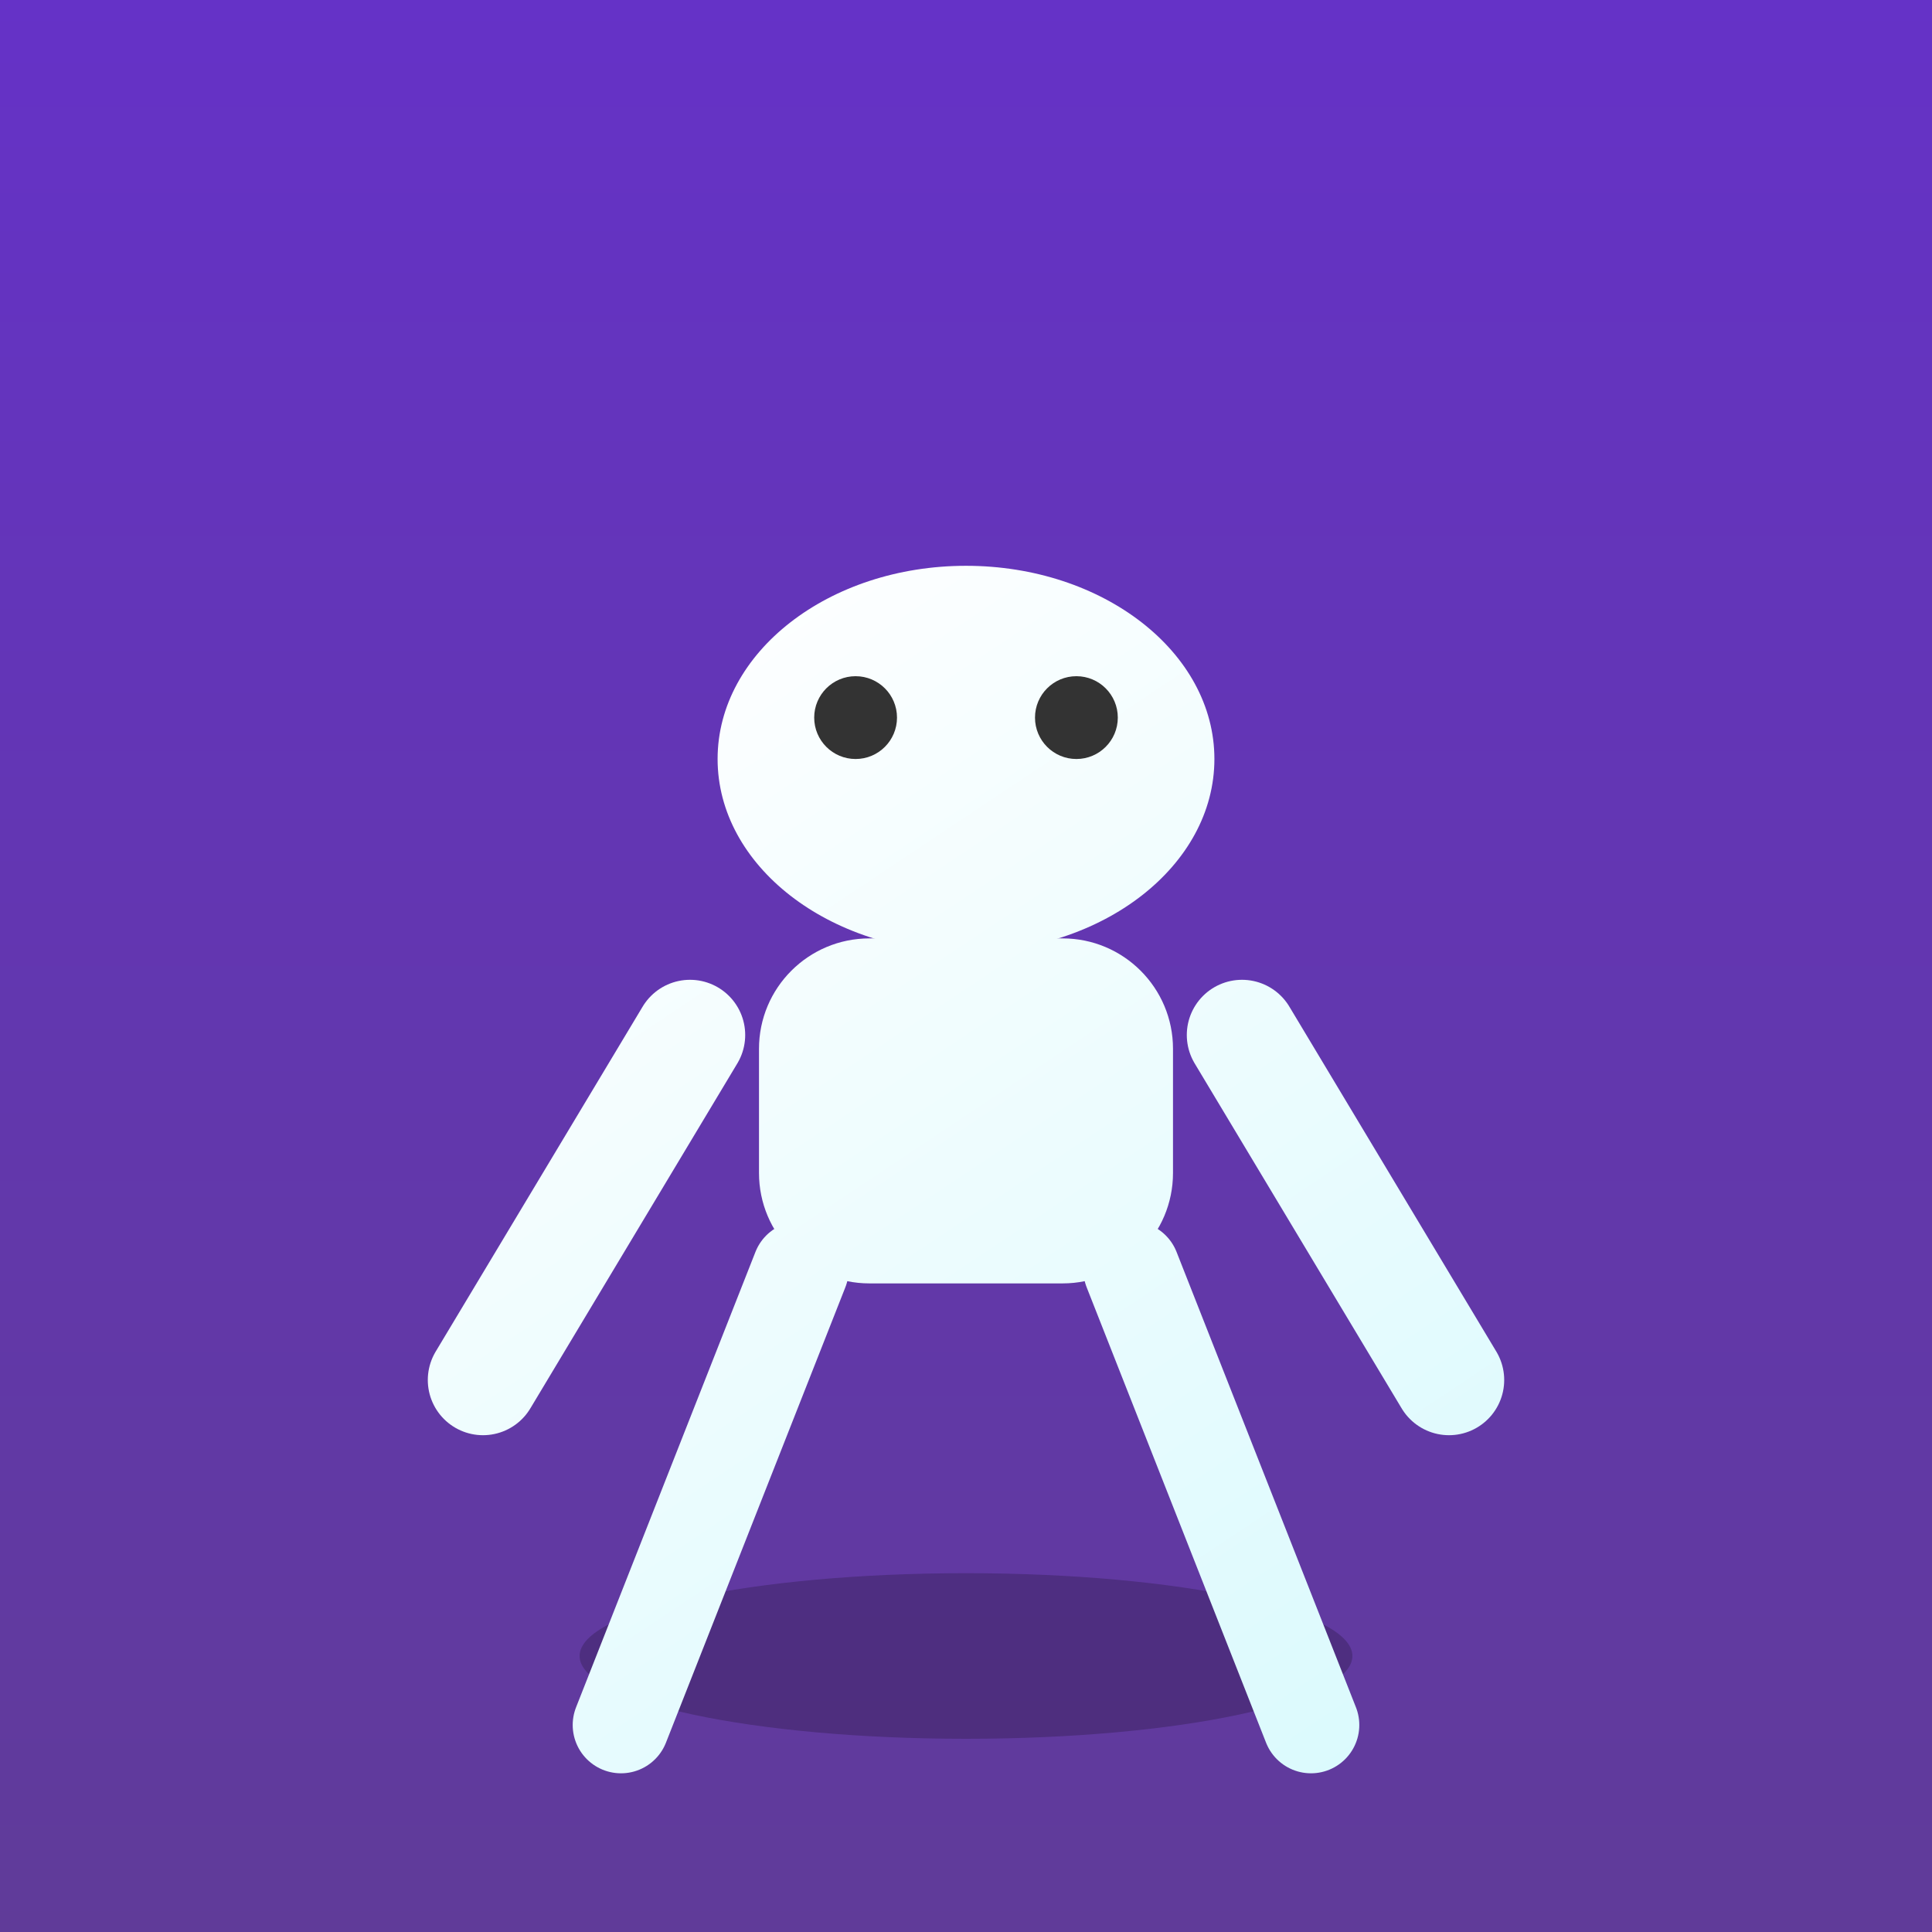
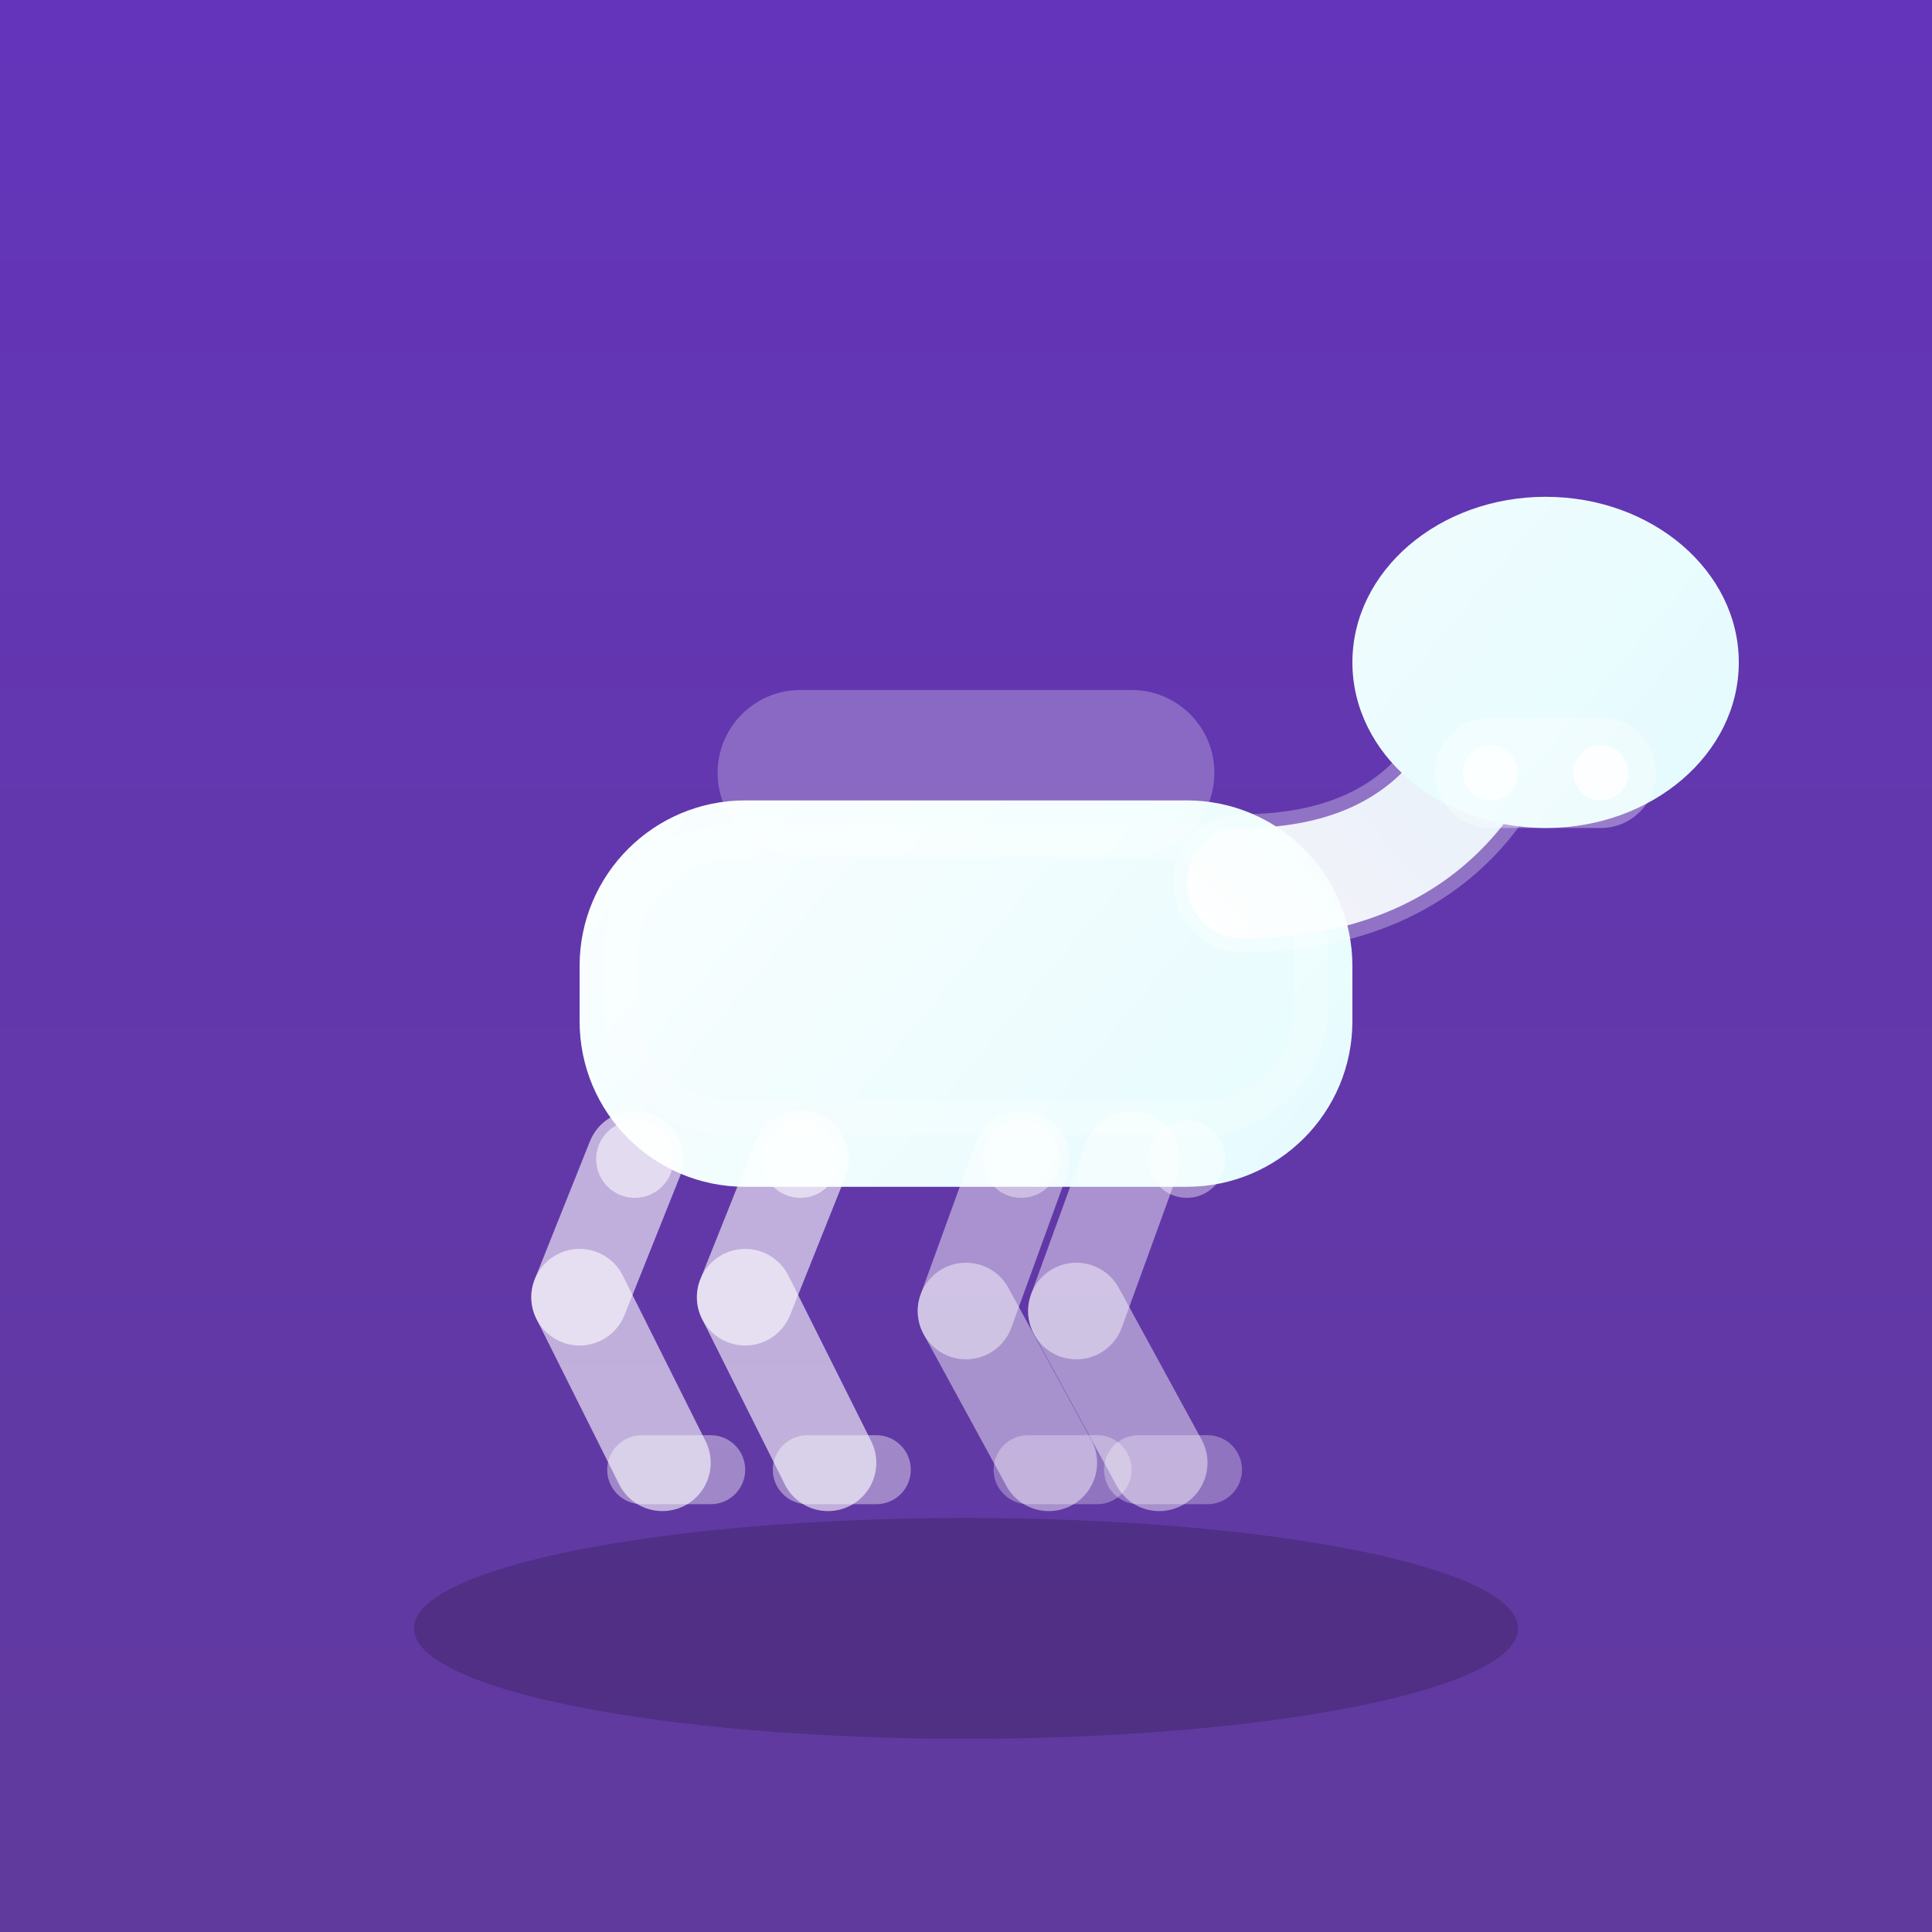
<svg xmlns="http://www.w3.org/2000/svg" width="140" height="140" viewBox="0 0 140 140" fill="none">
  <rect width="140" height="140" fill="url(#bg)" />
-   <ellipse cx="70" cy="120" rx="28" ry="6" fill="black" opacity="0.2" />
-   <g transform="translate(20,30)">
-     <ellipse cx="50" cy="25" rx="18" ry="14" fill="url(#fg)" />
-     <circle cx="42" cy="22" r="3" fill="#333" />
-     <circle cx="58" cy="22" r="3" fill="#333" />
-     <rect x="35" y="38" width="30" height="25" rx="8" fill="url(#fg)" />
-     <path d="M30 45 L15 70" stroke="url(#fg)" stroke-width="8" stroke-linecap="round" />
-     <path d="M70 45 L85 70" stroke="url(#fg)" stroke-width="8" stroke-linecap="round" />
-     <path d="M38 62 L25 95" stroke="url(#fg)" stroke-width="7" stroke-linecap="round" />
-     <path d="M62 62 L75 95" stroke="url(#fg)" stroke-width="7" stroke-linecap="round" />
+   <ellipse cx="70" cy="118" rx="40" ry="8" fill="black" opacity="0.18" />
+   <g>
+     <rect x="42" y="58" width="56" height="28" rx="12" fill="url(#fg)" />
+     <rect x="52" y="50" width="36" height="12" rx="6" fill="white" opacity="0.25" />
+     <rect x="45" y="61" width="50" height="20" rx="8" fill="none" stroke="white" stroke-opacity="0.2" stroke-width="2.5" />
+     <path d="M90 64C98 64 103 61 106 57" stroke="url(#fg2)" stroke-width="8" stroke-linecap="round" />
+     <path d="M90 64C98 64 103 61 106 57" stroke="white" stroke-opacity="0.3" stroke-width="10" stroke-linecap="round" />
+     <ellipse cx="112" cy="48" rx="14" ry="12" fill="url(#fg)" />
+     <rect x="104" y="52" width="16" height="8" rx="4" fill="white" opacity="0.35" />
+     <circle cx="108" cy="56" r="2" fill="white" opacity="0.8" />
+     <circle cx="116" cy="56" r="2" fill="white" opacity="0.8" />
+     <path d="M58 84 L54 94" stroke="white" stroke-opacity="0.6" stroke-width="7" stroke-linecap="round" />
+     <path d="M54 94 L60 106" stroke="white" stroke-opacity="0.6" stroke-width="7" stroke-linecap="round" />
+     <rect x="56" y="104" width="10" height="5" rx="2.5" fill="white" opacity="0.4" />
+     <path d="M74 84 L70 95" stroke="white" stroke-opacity="0.45" stroke-width="7" stroke-linecap="round" />
+     <path d="M70 95 L76 106" stroke="white" stroke-opacity="0.45" stroke-width="7" stroke-linecap="round" />
+     <rect x="72" y="104" width="10" height="5" rx="2.5" fill="white" opacity="0.3" />
+     <path d="M46 84 L42 94" stroke="white" stroke-opacity="0.6" stroke-width="7" stroke-linecap="round" />
+     <path d="M42 94 L48 106" stroke="white" stroke-opacity="0.6" stroke-width="7" stroke-linecap="round" />
+     <rect x="44" y="104" width="10" height="5" rx="2.5" fill="white" opacity="0.4" />
+     <path d="M82 84 L78 95" stroke="white" stroke-opacity="0.45" stroke-width="7" stroke-linecap="round" />
+     <path d="M78 95 L84 106" stroke="white" stroke-opacity="0.45" stroke-width="7" stroke-linecap="round" />
+     <rect x="80" y="104" width="10" height="5" rx="2.5" fill="white" opacity="0.3" />
+     <circle cx="46" cy="84" r="2.8" fill="white" opacity="0.55" />
+     <circle cx="58" cy="84" r="2.8" fill="white" opacity="0.55" />
+     <circle cx="74" cy="84" r="2.8" fill="white" opacity="0.4" />
+     <circle cx="86" cy="84" r="2.8" fill="white" opacity="0.4" />
  </g>
  <defs>
-     <linearGradient id="bg" x1="70" y1="0" x2="70" y2="140" gradientUnits="userSpaceOnUse">
+     <linearGradient id="bg" x1="70" y1="-60" x2="70" y2="160" gradientUnits="userSpaceOnUse">
      <stop stop-color="#6532C7" />
      <stop offset="1" stop-color="#603B99" />
    </linearGradient>
-     <linearGradient id="fg" x1="30" y1="10" x2="90" y2="100" gradientUnits="userSpaceOnUse">
+     <linearGradient id="fg" x1="42" y1="40" x2="126" y2="110" gradientUnits="userSpaceOnUse">
      <stop stop-color="white" />
      <stop offset="1" stop-color="#D8F9FD" />
+       <stop offset="1" stop-color="#B8ECFF" />
+     </linearGradient>
+     <linearGradient id="fg2" x1="88" y1="68" x2="118" y2="40" gradientUnits="userSpaceOnUse">
+       <stop stop-color="white" stop-opacity="0.92" />
+       <stop offset="1" stop-color="#D8F9FD" stop-opacity="0.92" />
    </linearGradient>
  </defs>
</svg>
